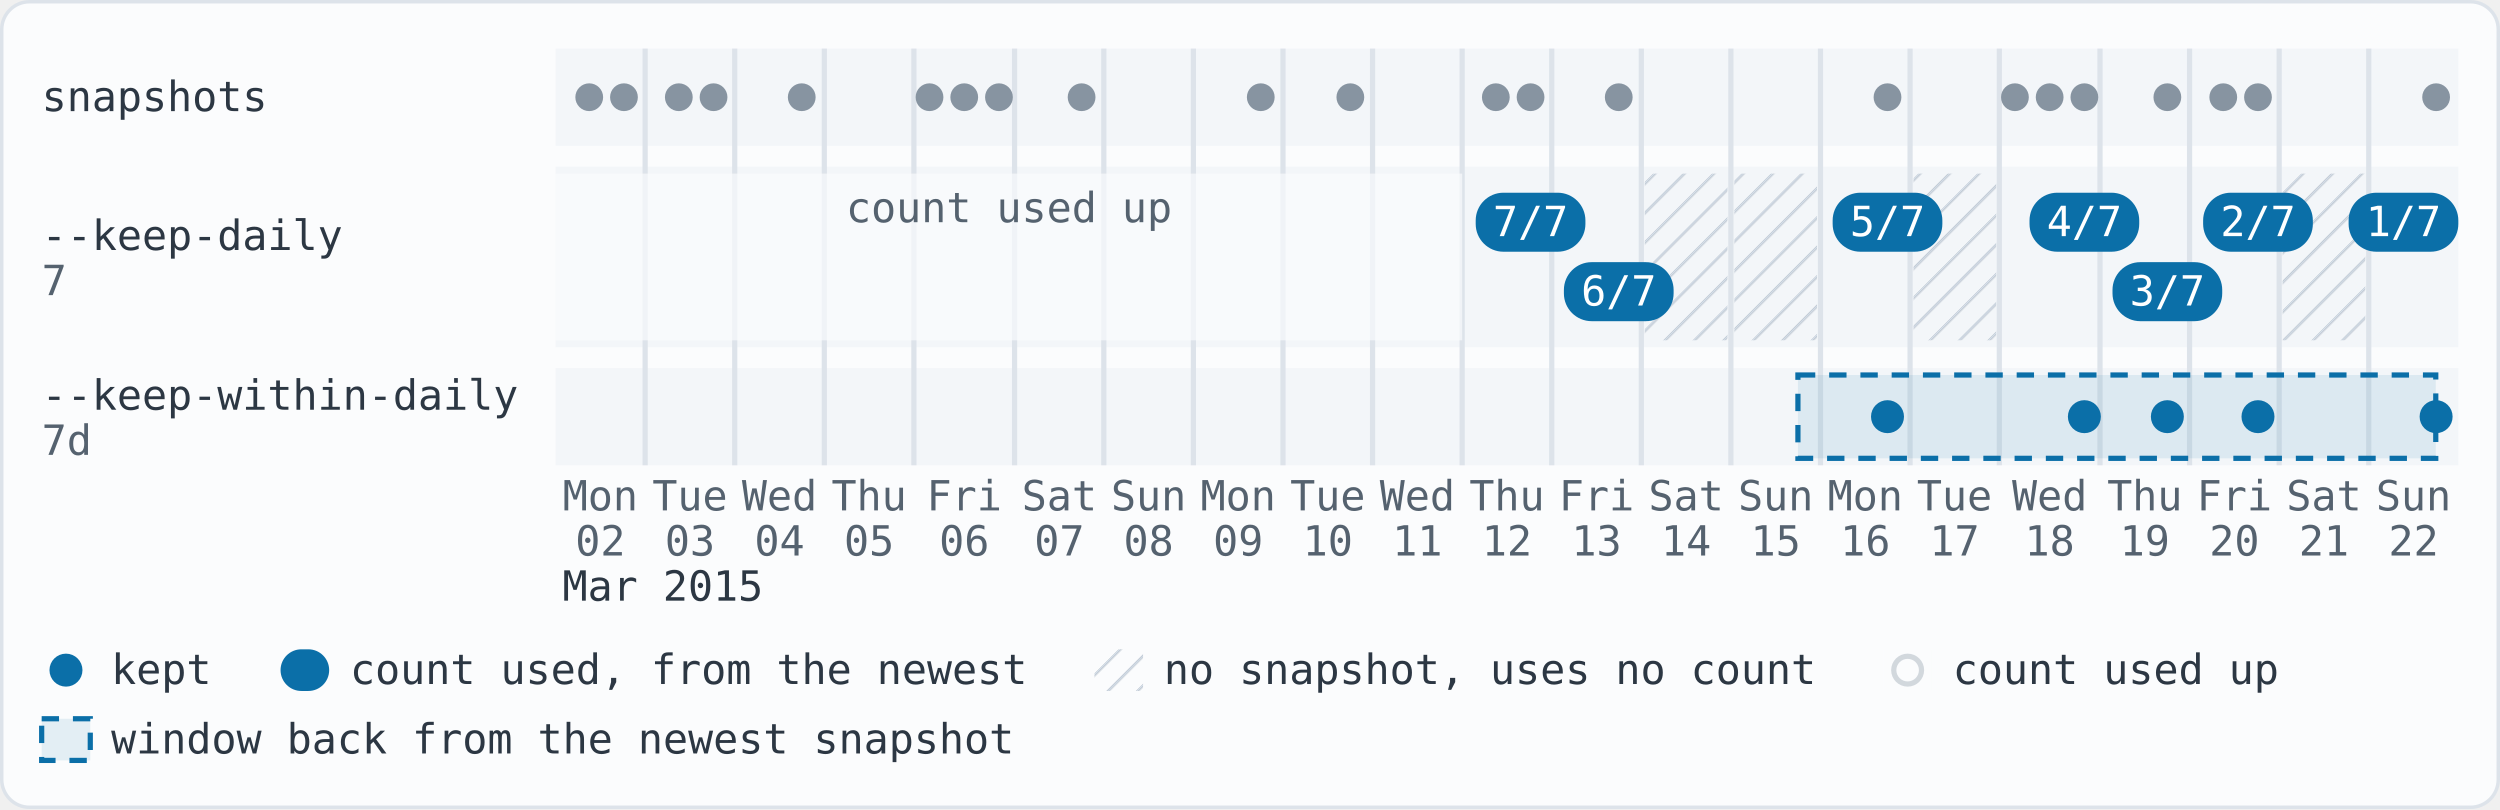
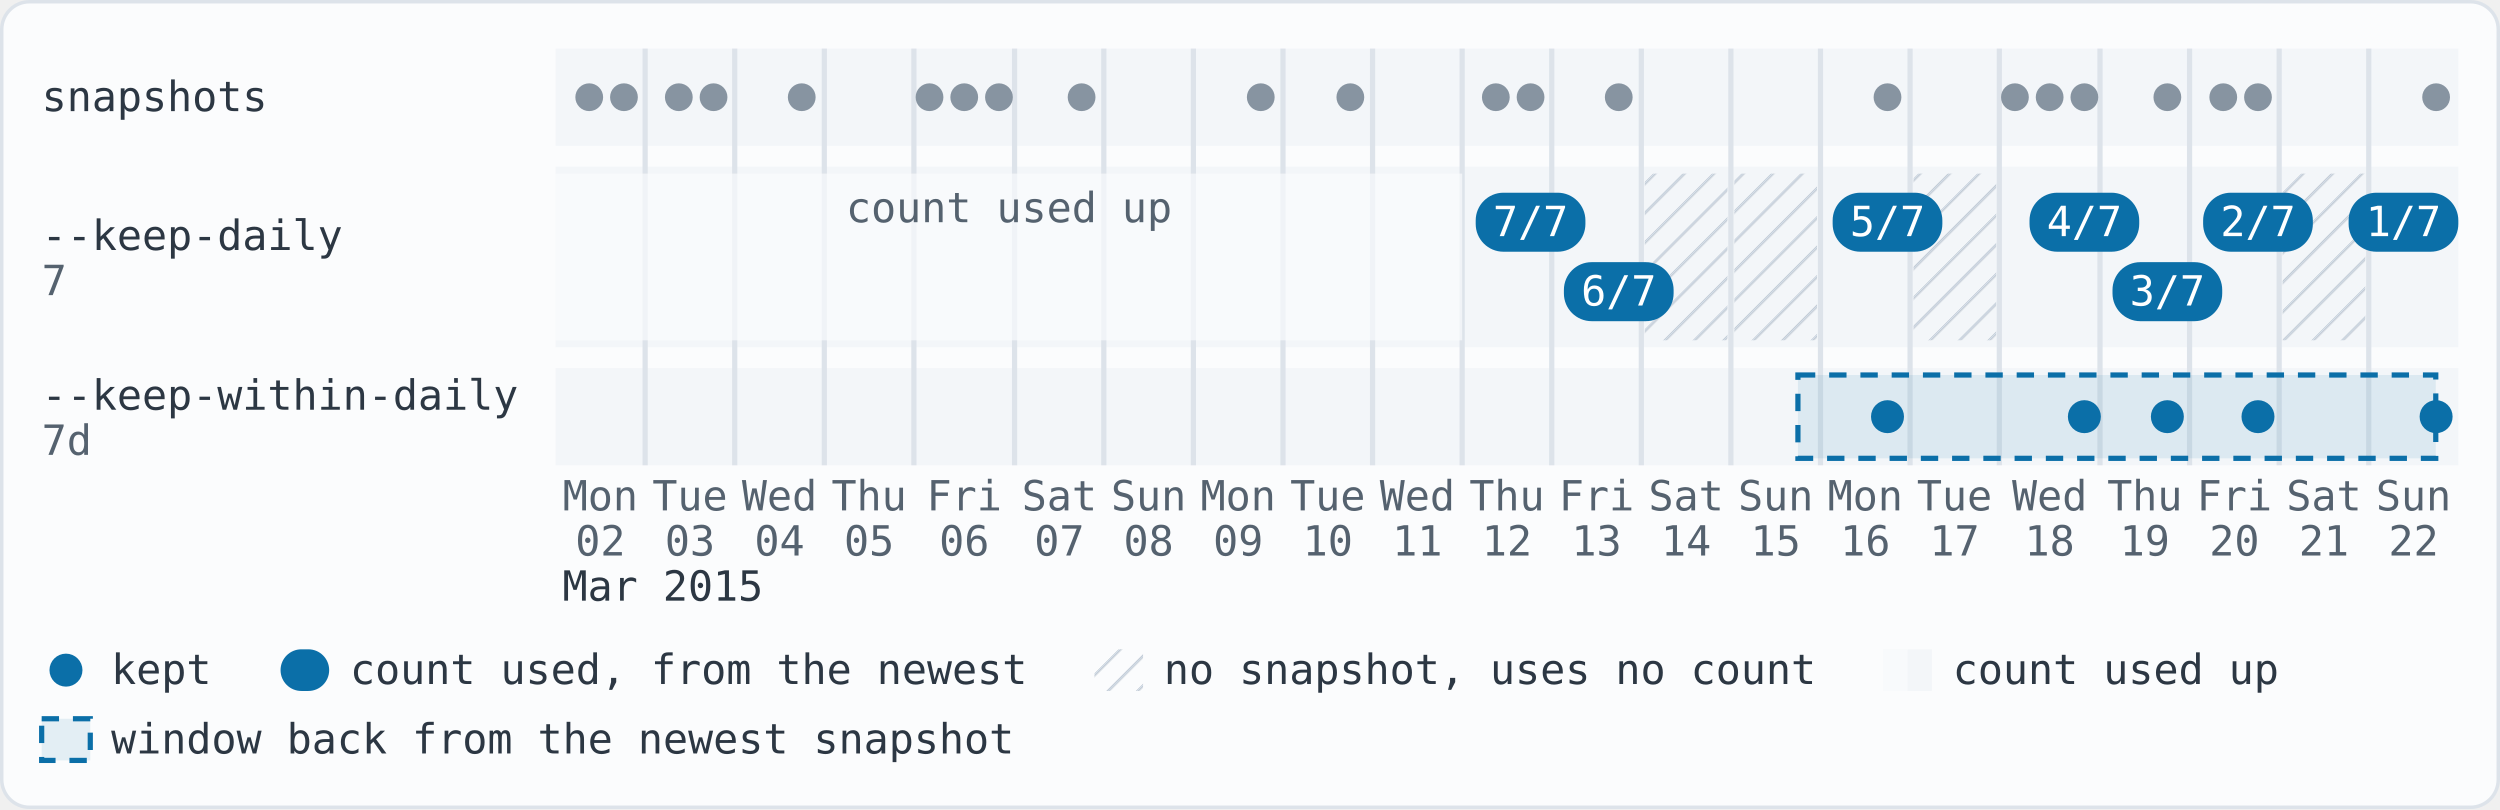
<svg xmlns="http://www.w3.org/2000/svg" viewBox="0 0 720.0 233.0" width="720.0" height="233.0" role="img">
  <style>
text { font-family: ui-monospace, SFMono-Regular, Menlo, Consolas, monospace; font-size: 12px; fill: #2c3743; }
.muted { fill: #55626f; }
.bg { fill: #fbfcfd; stroke: #dde3ea; }
.band, .lane { fill: #f3f6f9; }
.band2 { fill: #e9eef3; }
.fade { fill: #fbfcfd; opacity: 0.65; }
.axis, .sep { stroke: #dde3ea; stroke-width: 1.5; }
.kept { fill: #0b6fa8; stroke: #0b6fa8; stroke-width: 1.5; }
.removed { fill: #fbfcfd; stroke: #8794a1; stroke-width: 1.5; }
.snap { fill: #8794a1; }
.pill { fill: #0b6fa8; }
.on-pill { fill: #ffffff; }
.lead { stroke: #0b6fa8; stroke-width: 1; }
.arrow { stroke: #55626f; fill: none; }
.win { fill: #0b6fa8; fill-opacity: 0.1; stroke: #0b6fa8; stroke-width: 1.5; stroke-dasharray: 5 4; }
.hatch { fill: url(#hatch); }
.hatch-line { stroke: #c3ccd6; stroke-width: 1.5; }
@media (prefers-color-scheme: dark) {
  text { fill: #b4c0cd; }
  .muted { fill: #93a0ae; }
  .bg { fill: #0a0e13; stroke: #232b35; }
  .band, .lane { fill: #10161c; }
  .band2 { fill: #161d25; }
  .fade { fill: #0a0e13; }
  .axis, .sep { stroke: #232b35; }
  .kept { fill: #8be4f5; stroke: #8be4f5; }
  .removed { fill: #0a0e13; stroke: #6b7785; }
  .snap { fill: #6b7785; }
  .pill { fill: #8be4f5; }
  .on-pill { fill: #0a0e13; }
  .lead { stroke: #8be4f5; }
  .arrow { stroke: #93a0ae; }
  .win { fill: #8be4f5; stroke: #8be4f5; }
  .hatch-line { stroke: #3a4552; }
}
</style>
  <defs>
    <pattern id="hatch" width="6" height="6" patternUnits="userSpaceOnUse" patternTransform="rotate(45)">
      <line x1="0" y1="0" x2="0" y2="6" class="hatch-line" />
    </pattern>
  </defs>
  <rect x="0.5" y="0.5" width="719.0" height="232.0" rx="8" class="bg" />
  <rect x="160.0" y="14.0" width="548.0" height="28.0" class="lane" />
  <text x="12.0" y="32.0" class="" text-anchor="start">snapshots</text>
  <rect x="160.0" y="48.0" width="548.0" height="52.0" class="lane" />
  <text x="12.0" y="72.0" class="" text-anchor="start">--keep-daily</text>
  <text x="12.0" y="85.0" class="muted" text-anchor="start">7</text>
  <rect x="160.0" y="106.0" width="548.0" height="28.0" class="lane" />
  <text x="12.0" y="118.0" class="" text-anchor="start">--keep-within-daily</text>
  <text x="12.0" y="131.0" class="muted" text-anchor="start">7d</text>
  <line x1="185.8" y1="14.0" x2="185.8" y2="134.0" class="sep" />
  <line x1="211.6" y1="14.0" x2="211.6" y2="134.0" class="sep" />
  <line x1="237.4" y1="14.0" x2="237.4" y2="134.0" class="sep" />
  <line x1="263.2" y1="14.0" x2="263.2" y2="134.0" class="sep" />
  <line x1="292.2" y1="14.0" x2="292.2" y2="134.0" class="sep" />
  <line x1="317.9" y1="14.0" x2="317.9" y2="134.0" class="sep" />
  <line x1="343.7" y1="14.0" x2="343.7" y2="134.0" class="sep" />
  <line x1="369.5" y1="14.0" x2="369.5" y2="134.0" class="sep" />
  <line x1="395.3" y1="14.0" x2="395.3" y2="134.0" class="sep" />
  <line x1="421.1" y1="14.0" x2="421.1" y2="134.0" class="sep" />
  <line x1="446.9" y1="14.0" x2="446.9" y2="134.0" class="sep" />
  <line x1="472.7" y1="14.0" x2="472.7" y2="134.0" class="sep" />
  <line x1="498.5" y1="14.0" x2="498.5" y2="134.0" class="sep" />
  <line x1="524.3" y1="14.0" x2="524.3" y2="134.0" class="sep" />
  <line x1="550.1" y1="14.0" x2="550.1" y2="134.0" class="sep" />
  <line x1="575.8" y1="14.0" x2="575.8" y2="134.0" class="sep" />
  <line x1="604.8" y1="14.0" x2="604.8" y2="134.0" class="sep" />
  <line x1="630.6" y1="14.0" x2="630.6" y2="134.0" class="sep" />
  <line x1="656.4" y1="14.0" x2="656.4" y2="134.0" class="sep" />
  <line x1="682.2" y1="14.0" x2="682.2" y2="134.0" class="sep" />
  <circle cx="701.6" cy="28.0" r="4.0" class="snap" />
  <circle cx="650.3" cy="28.0" r="4.0" class="snap" />
  <circle cx="640.3" cy="28.0" r="4.0" class="snap" />
  <circle cx="624.2" cy="28.0" r="4.0" class="snap" />
  <circle cx="600.3" cy="28.0" r="4.0" class="snap" />
  <circle cx="590.3" cy="28.0" r="4.0" class="snap" />
  <circle cx="580.3" cy="28.0" r="4.0" class="snap" />
  <circle cx="543.6" cy="28.0" r="4.0" class="snap" />
  <circle cx="466.2" cy="28.0" r="4.0" class="snap" />
  <circle cx="440.8" cy="28.0" r="4.0" class="snap" />
  <circle cx="430.8" cy="28.0" r="4.0" class="snap" />
  <circle cx="388.9" cy="28.0" r="4.0" class="snap" />
  <circle cx="363.1" cy="28.0" r="4.0" class="snap" />
  <circle cx="311.5" cy="28.0" r="4.0" class="snap" />
  <circle cx="287.7" cy="28.0" r="4.0" class="snap" />
  <circle cx="277.7" cy="28.0" r="4.0" class="snap" />
  <circle cx="267.7" cy="28.0" r="4.0" class="snap" />
  <circle cx="230.9" cy="28.0" r="4.0" class="snap" />
  <circle cx="205.5" cy="28.0" r="4.0" class="snap" />
  <circle cx="195.5" cy="28.0" r="4.0" class="snap" />
  <circle cx="179.7" cy="28.0" r="4.0" class="snap" />
  <circle cx="169.7" cy="28.0" r="4.0" class="snap" />
  <rect x="473.7" y="50.0" width="23.8" height="48.0" class="hatch" />
  <rect x="499.5" y="50.0" width="23.8" height="48.0" class="hatch" />
  <rect x="551.1" y="50.0" width="23.8" height="48.0" class="hatch" />
  <rect x="657.4" y="50.0" width="23.8" height="48.0" class="hatch" />
  <rect x="160.0" y="50.0" width="261.1" height="48.0" class="fade" />
  <text x="290.6" y="64.0" class="muted" text-anchor="middle">count used up</text>
  <rect x="676.4" y="55.5" width="31.6" height="17.0" rx="8" class="pill" />
  <text x="692.2" y="68.0" class="on-pill" text-anchor="middle">1/7</text>
  <rect x="634.5" y="55.5" width="31.6" height="17.0" rx="8" class="pill" />
  <text x="650.3" y="68.0" class="on-pill" text-anchor="middle">2/7</text>
  <rect x="608.4" y="75.5" width="31.6" height="17.0" rx="8" class="pill" />
  <text x="624.2" y="88.0" class="on-pill" text-anchor="middle">3/7</text>
  <rect x="584.5" y="55.5" width="31.6" height="17.0" rx="8" class="pill" />
  <text x="600.3" y="68.0" class="on-pill" text-anchor="middle">4/7</text>
  <rect x="527.8" y="55.5" width="31.6" height="17.0" rx="8" class="pill" />
  <text x="543.6" y="68.0" class="on-pill" text-anchor="middle">5/7</text>
  <rect x="450.4" y="75.5" width="31.6" height="17.0" rx="8" class="pill" />
  <text x="466.2" y="88.0" class="on-pill" text-anchor="middle">6/7</text>
  <rect x="425.0" y="55.5" width="31.6" height="17.0" rx="8" class="pill" />
  <text x="440.8" y="68.0" class="on-pill" text-anchor="middle">7/7</text>
  <rect x="517.8" y="108.0" width="183.7" height="24.0" class="win" />
  <circle cx="701.6" cy="120.0" r="4.0" class="kept" />
  <circle cx="650.3" cy="120.0" r="4.0" class="kept" />
  <circle cx="624.2" cy="120.0" r="4.0" class="kept" />
  <circle cx="600.3" cy="120.0" r="4.0" class="kept" />
  <circle cx="543.6" cy="120.0" r="4.0" class="kept" />
  <text x="172.9" y="147.0" class="muted" text-anchor="middle">Mon</text>
  <text x="172.9" y="160.0" class="muted" text-anchor="middle">02</text>
  <text x="162.0" y="173.0" class="" text-anchor="start">Mar 2015</text>
  <text x="198.7" y="147.0" class="muted" text-anchor="middle">Tue</text>
  <text x="198.7" y="160.0" class="muted" text-anchor="middle">03</text>
  <text x="224.5" y="147.0" class="muted" text-anchor="middle">Wed</text>
  <text x="224.5" y="160.0" class="muted" text-anchor="middle">04</text>
  <text x="250.3" y="147.0" class="muted" text-anchor="middle">Thu</text>
  <text x="250.3" y="160.0" class="muted" text-anchor="middle">05</text>
  <text x="277.7" y="147.0" class="muted" text-anchor="middle">Fri</text>
  <text x="277.7" y="160.0" class="muted" text-anchor="middle">06</text>
  <text x="305.1" y="147.0" class="muted" text-anchor="middle">Sat</text>
  <text x="305.1" y="160.0" class="muted" text-anchor="middle">07</text>
  <text x="330.8" y="147.0" class="muted" text-anchor="middle">Sun</text>
  <text x="330.8" y="160.0" class="muted" text-anchor="middle">08</text>
  <text x="356.6" y="147.0" class="muted" text-anchor="middle">Mon</text>
  <text x="356.6" y="160.0" class="muted" text-anchor="middle">09</text>
  <text x="382.4" y="147.0" class="muted" text-anchor="middle">Tue</text>
  <text x="382.4" y="160.0" class="muted" text-anchor="middle">10</text>
  <text x="408.2" y="147.0" class="muted" text-anchor="middle">Wed</text>
  <text x="408.2" y="160.0" class="muted" text-anchor="middle">11</text>
  <text x="434.0" y="147.0" class="muted" text-anchor="middle">Thu</text>
  <text x="434.0" y="160.0" class="muted" text-anchor="middle">12</text>
  <text x="459.8" y="147.0" class="muted" text-anchor="middle">Fri</text>
  <text x="459.8" y="160.0" class="muted" text-anchor="middle">13</text>
  <text x="485.6" y="147.0" class="muted" text-anchor="middle">Sat</text>
  <text x="485.6" y="160.0" class="muted" text-anchor="middle">14</text>
  <text x="511.4" y="147.0" class="muted" text-anchor="middle">Sun</text>
  <text x="511.4" y="160.0" class="muted" text-anchor="middle">15</text>
  <text x="537.2" y="147.0" class="muted" text-anchor="middle">Mon</text>
  <text x="537.2" y="160.0" class="muted" text-anchor="middle">16</text>
  <text x="562.9" y="147.0" class="muted" text-anchor="middle">Tue</text>
  <text x="562.9" y="160.0" class="muted" text-anchor="middle">17</text>
  <text x="590.3" y="147.0" class="muted" text-anchor="middle">Wed</text>
  <text x="590.3" y="160.0" class="muted" text-anchor="middle">18</text>
  <text x="617.7" y="147.0" class="muted" text-anchor="middle">Thu</text>
  <text x="617.7" y="160.0" class="muted" text-anchor="middle">19</text>
  <text x="643.5" y="147.0" class="muted" text-anchor="middle">Fri</text>
  <text x="643.5" y="160.0" class="muted" text-anchor="middle">20</text>
  <text x="669.3" y="147.0" class="muted" text-anchor="middle">Sat</text>
  <text x="669.3" y="160.0" class="muted" text-anchor="middle">21</text>
  <text x="695.1" y="147.0" class="muted" text-anchor="middle">Sun</text>
  <text x="695.1" y="160.0" class="muted" text-anchor="middle">22</text>
  <circle cx="19.0" cy="193.0" r="4.0" class="kept" />
  <text x="32.0" y="197.0" class="" text-anchor="start">kept</text>
  <rect x="80.8" y="187.0" width="14" height="12" rx="6" class="pill" />
  <text x="100.8" y="197.0" class="" text-anchor="start">count used, from the newest</text>
  <rect x="315.2" y="187.0" width="14.0" height="12.0" class="hatch" />
  <text x="335.2" y="197.0" class="" text-anchor="start">no snapshot, uses no count</text>
-   <circle cx="549.4" cy="193.0" r="4.0" class="removed" />
-   <rect x="542.4" y="187.0" width="14.0" height="12.0" class="fade" />
+   <rect x="542.4" y="187.0" width="14.0" height="12.0" class="lane" />
+   <rect x="542.4" y="187.0" width="7.0" height="12.0" class="fade" />
  <text x="562.4" y="197.0" class="" text-anchor="start">count used up</text>
  <rect x="12.0" y="207.0" width="14.0" height="12.0" class="win" />
  <text x="32.0" y="217.0" class="" text-anchor="start">window back from the newest snapshot</text>
</svg>
